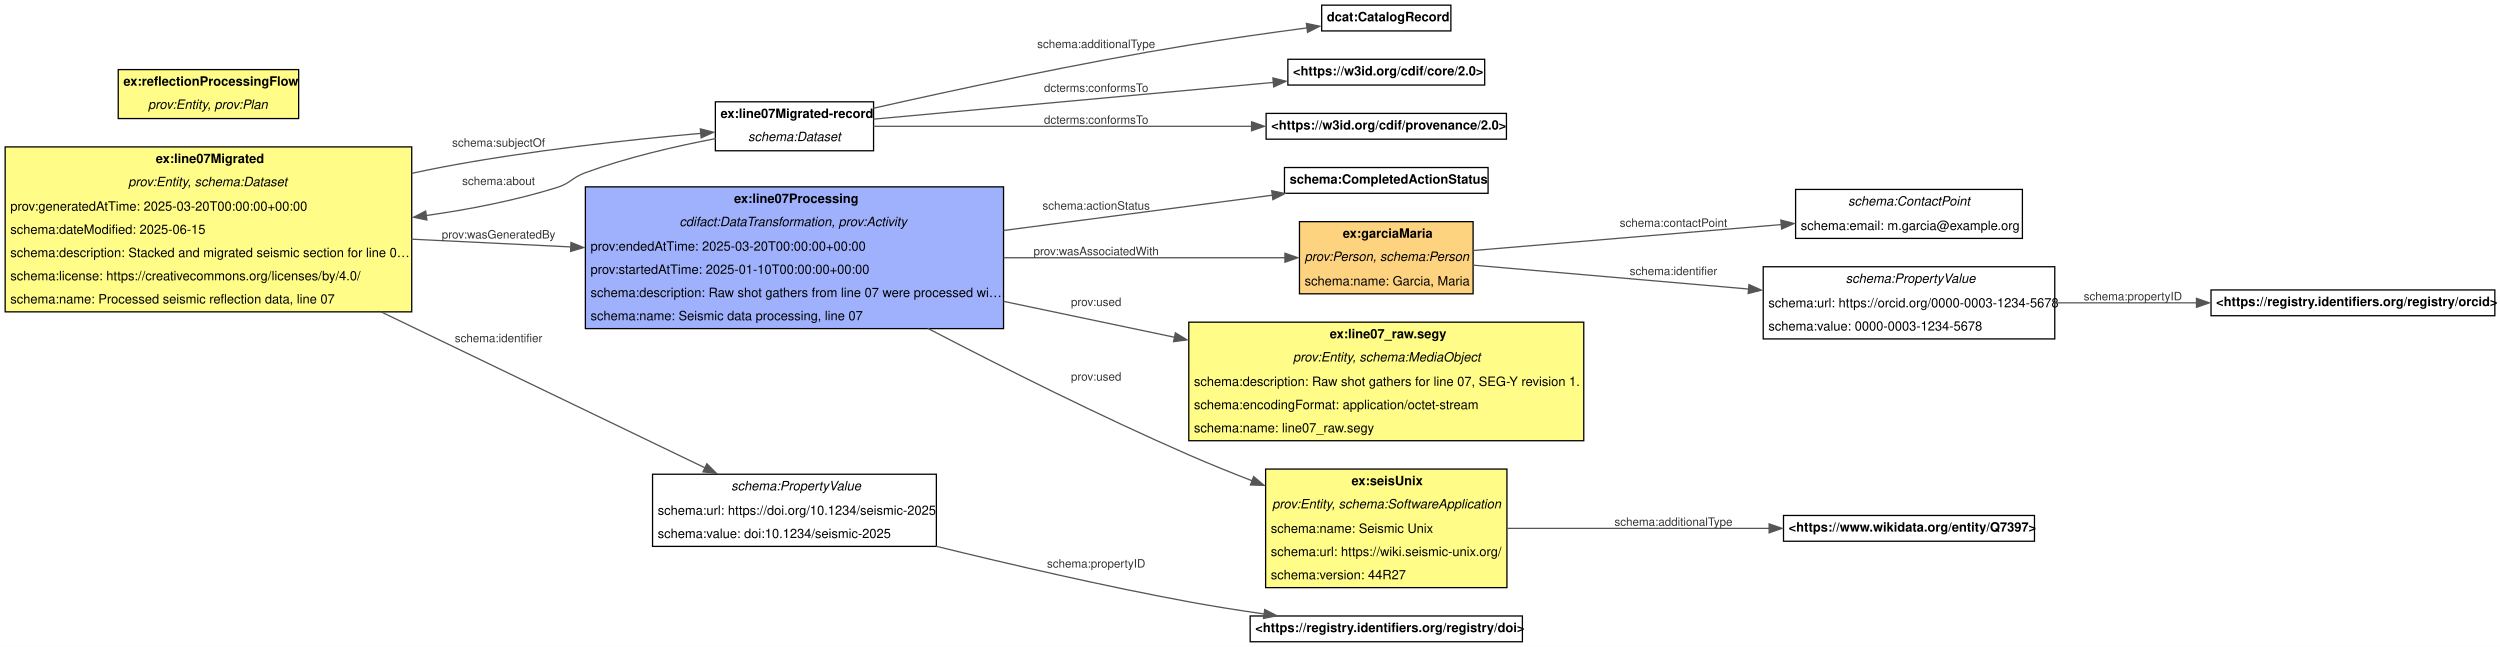
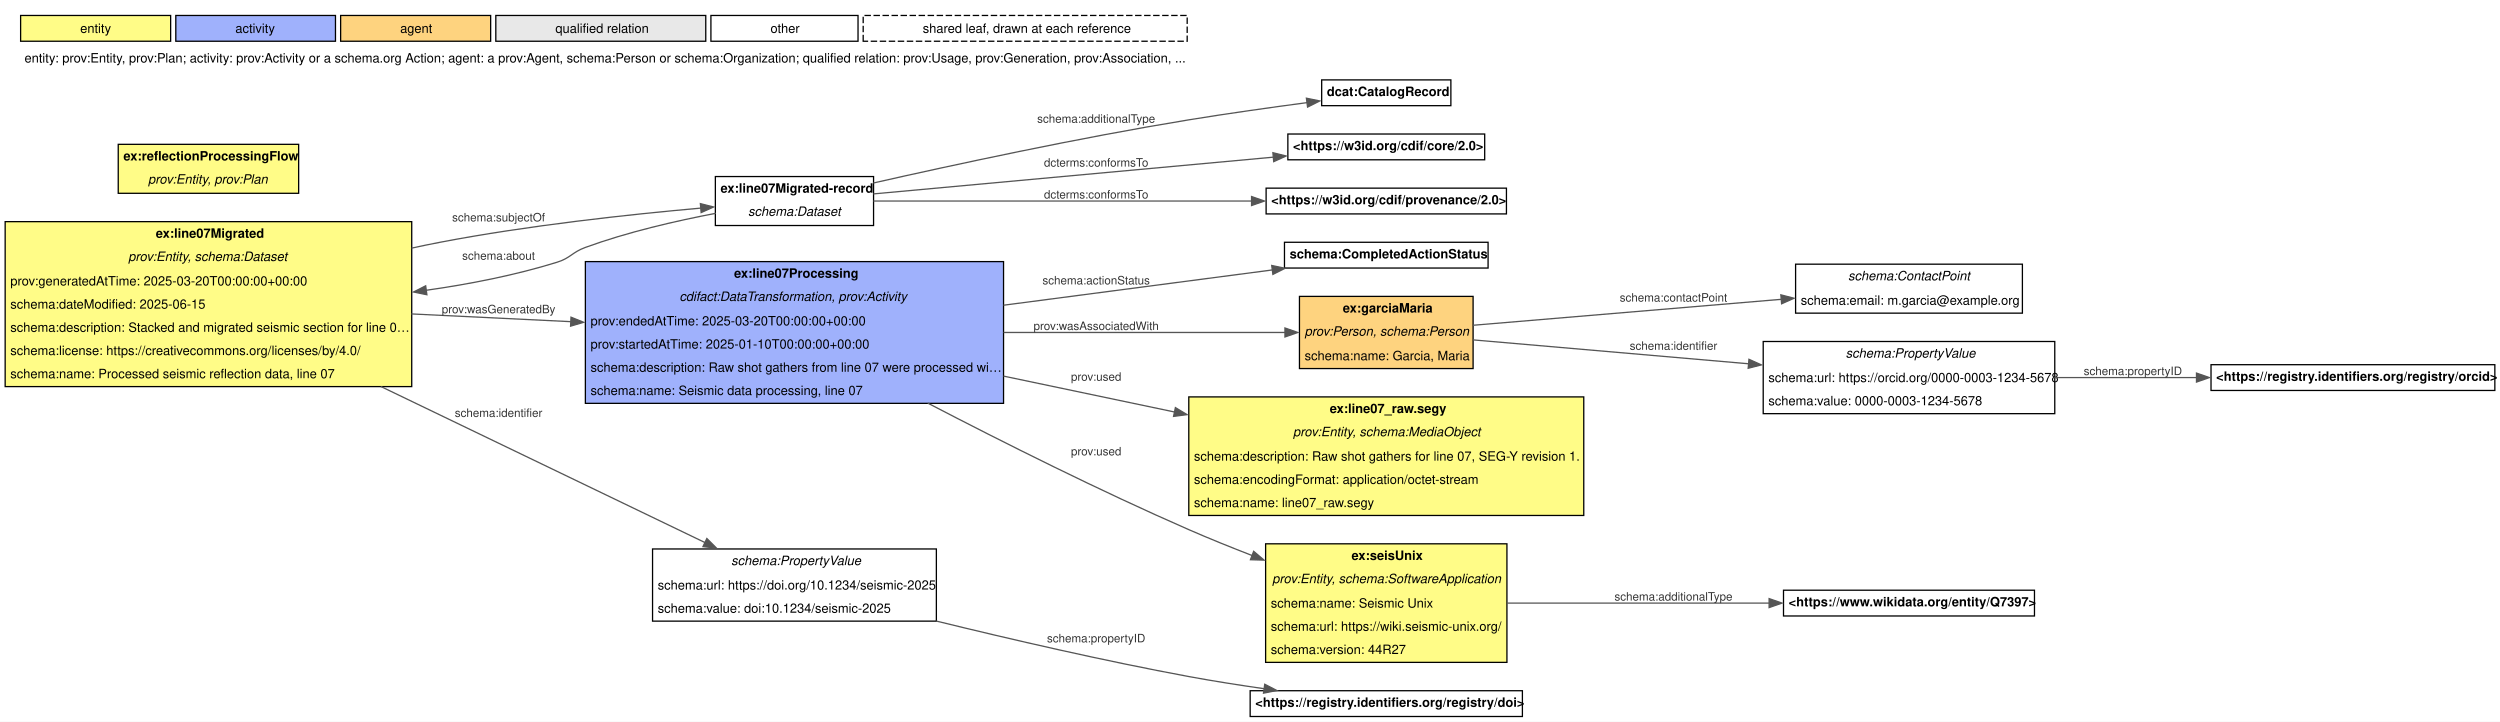
- <svg xmlns="http://www.w3.org/2000/svg" xmlns:xlink="http://www.w3.org/1999/xlink" viewBox="0.00 0.00 1940.00 502.00">
-   <g id="graph0" class="graph" transform="scale(1 1) rotate(0) translate(4 498)">
-     <polygon fill="white" stroke="none" points="-4,4 -4,-498 1936,-498 1936,4 -4,4" />
+ <svg xmlns="http://www.w3.org/2000/svg" xmlns:xlink="http://www.w3.org/1999/xlink" viewBox="0.00 0.00 1940.00 560.00">
+   <g id="graph0" class="graph" transform="scale(1 1) rotate(0) translate(4 556)">
+     <polygon fill="white" stroke="none" points="-4,4 -4,-556 1936,-556 1936,4 -4,4" />
+     <polygon fill="#fffc87" stroke="none" points="12,-524 12,-544 128.42,-544 128.42,-524 12,-524" />
+     <polygon fill="none" stroke="black" points="12,-524 12,-544 128.42,-544 128.42,-524 12,-524" />
+     <text xml:space="preserve" text-anchor="start" x="58.21" y="-530.5" font-family="Helvetica,sans-Serif" font-size="10.00">entity</text>
+     <polygon fill="#9fb1fc" stroke="none" points="132.42,-524 132.42,-544 256.33,-544 256.33,-524 132.42,-524" />
+     <polygon fill="none" stroke="black" points="132.42,-524 132.42,-544 256.33,-544 256.33,-524 132.42,-524" />
+     <text xml:space="preserve" text-anchor="start" x="178.62" y="-530.5" font-family="Helvetica,sans-Serif" font-size="10.00">activity</text>
+     <polygon fill="#fed37f" stroke="none" points="260.33,-524 260.33,-544 376.75,-544 376.75,-524 260.33,-524" />
+     <polygon fill="none" stroke="black" points="260.33,-524 260.33,-544 376.75,-544 376.75,-524 260.33,-524" />
+     <text xml:space="preserve" text-anchor="start" x="306.54" y="-530.5" font-family="Helvetica,sans-Serif" font-size="10.00">agent</text>
+     <polygon fill="#e8e8e8" stroke="none" points="380.75,-524 380.75,-544 543.67,-544 543.67,-524 380.75,-524" />
+     <polygon fill="none" stroke="black" points="380.75,-524 380.75,-544 543.67,-544 543.67,-524 380.75,-524" />
+     <text xml:space="preserve" text-anchor="start" x="426.96" y="-530.5" font-family="Helvetica,sans-Serif" font-size="10.00">qualified relation</text>
+     <polygon fill="#ffffff" stroke="none" points="547.67,-524 547.67,-544 661.83,-544 661.83,-524 547.67,-524" />
+     <polygon fill="none" stroke="black" points="547.67,-524 547.67,-544 661.83,-544 661.83,-524 547.67,-524" />
+     <text xml:space="preserve" text-anchor="start" x="593.88" y="-530.5" font-family="Helvetica,sans-Serif" font-size="10.00">other</text>
+     <polygon fill="#ffffff" stroke="none" points="665.83,-524 665.83,-544 917.25,-544 917.25,-524 665.83,-524" />
+     <polygon fill="none" stroke="black" stroke-dasharray="5,2" points="665.83,-524 665.83,-544 917.25,-544 917.25,-524 665.83,-524" />
+     <text xml:space="preserve" text-anchor="start" x="712.04" y="-530.5" font-family="Helvetica,sans-Serif" font-size="10.00">shared leaf, drawn at each reference</text>
+     <text xml:space="preserve" text-anchor="start" x="15" y="-507.5" font-family="Helvetica,sans-Serif" font-size="10.00">entity: prov:Entity, prov:Plan; activity: prov:Activity or a schema.org Action; agent: a prov:Agent, schema:Person or schema:Organization; qualified relation: prov:Usage, prov:Generation, prov:Association, ...</text>
    <g id="node1" class="node">
      <polygon fill="#ffffff" stroke="none" points="992.75,-348 992.75,-368 1150.75,-368 1150.75,-348 992.75,-348" />
      <text xml:space="preserve" text-anchor="start" x="996.75" y="-355.5" font-family="Helvetica,sans-Serif" font-weight="bold" font-size="10.00">schema:CompletedActionStatus</text>
      <polygon fill="none" stroke="black" points="992.75,-348 992.75,-368 1150.75,-368 1150.75,-348 992.75,-348" />
    </g>
    <g id="node2" class="node">
      <polygon fill="#ffffff" stroke="none" points="1021.62,-474 1021.62,-494 1121.88,-494 1121.88,-474 1021.62,-474" />
      <text xml:space="preserve" text-anchor="start" x="1025.62" y="-481.5" font-family="Helvetica,sans-Serif" font-weight="bold" font-size="10.00">dcat:CatalogRecord</text>
      <polygon fill="none" stroke="black" points="1021.62,-474 1021.62,-494 1121.88,-494 1121.88,-474 1021.62,-474" />
    </g>
    <g id="node3" class="node">
      <polygon fill="#fed37f" stroke="none" points="1004.38,-270 1004.38,-326 1139.12,-326 1139.12,-270 1004.38,-270" />
      <text xml:space="preserve" text-anchor="start" x="1038" y="-313.5" font-family="Helvetica,sans-Serif" font-weight="bold" font-size="10.00">ex:garciaMaria</text>
      <text xml:space="preserve" text-anchor="start" x="1008.38" y="-295.5" font-family="Helvetica,sans-Serif" font-style="italic" font-size="10.00">prov:Person, schema:Person</text>
      <text xml:space="preserve" text-anchor="start" x="1008.38" y="-276.5" font-family="Helvetica,sans-Serif" font-size="10.00">schema:name: Garcia, Maria</text>
      <polygon fill="none" stroke="black" points="1004.38,-270 1004.38,-326 1139.12,-326 1139.12,-270 1004.38,-270" />
    </g>
    <g id="node15" class="node">
      <polygon fill="#ffffff" stroke="none" points="1389.38,-313 1389.38,-351 1565.38,-351 1565.38,-313 1389.38,-313" />
      <text xml:space="preserve" text-anchor="start" x="1430.12" y="-338.5" font-family="Helvetica,sans-Serif" font-style="italic" font-size="10.00">schema:ContactPoint</text>
      <text xml:space="preserve" text-anchor="start" x="1393.38" y="-319.5" font-family="Helvetica,sans-Serif" font-size="10.00">schema:email: m.garcia@example.org</text>
      <polygon fill="none" stroke="black" points="1389.38,-313 1389.38,-351 1565.38,-351 1565.38,-313 1389.38,-313" />
    </g>
    <g id="edge3" class="edge">
      <path fill="none" stroke="#555555" d="M1138.95,-303.58C1204.04,-309.06 1304.17,-317.49 1378.47,-323.75" />
      <polygon fill="#555555" stroke="#555555" points="1377.93,-327.22 1388.19,-324.57 1378.52,-320.24 1377.93,-327.22" />
      <text xml:space="preserve" text-anchor="middle" x="1294.62" y="-321.98" font-family="Helvetica,sans-Serif" font-size="9.00" fill="#333333">schema:contactPoint</text>
    </g>
    <g id="node17" class="node">
      <polygon fill="#ffffff" stroke="none" points="1364.25,-235 1364.25,-291 1590.5,-291 1590.5,-235 1364.25,-235" />
      <text xml:space="preserve" text-anchor="start" x="1428.25" y="-278.5" font-family="Helvetica,sans-Serif" font-style="italic" font-size="10.00">schema:PropertyValue</text>
      <text xml:space="preserve" text-anchor="start" x="1368.25" y="-259.5" font-family="Helvetica,sans-Serif" font-size="10.00">schema:url: https://orcid.org/0000-0003-1234-5678</text>
      <text xml:space="preserve" text-anchor="start" x="1368.25" y="-241.5" font-family="Helvetica,sans-Serif" font-size="10.00">schema:value: 0000-0003-1234-5678</text>
      <polygon fill="none" stroke="black" points="1364.25,-235 1364.25,-291 1590.5,-291 1590.5,-235 1364.25,-235" />
    </g>
    <g id="edge4" class="edge">
      <path fill="none" stroke="#555555" d="M1138.95,-292.26C1196.9,-287.23 1282.63,-279.8 1353.17,-273.68" />
      <polygon fill="#555555" stroke="#555555" points="1353.19,-277.2 1362.85,-272.84 1352.58,-270.22 1353.19,-277.2" />
      <text xml:space="preserve" text-anchor="middle" x="1294.62" y="-284.55" font-family="Helvetica,sans-Serif" font-size="9.00" fill="#333333">schema:identifier</text>
    </g>
    <g id="node4" class="node">
      <polygon fill="#fffc87" stroke="none" points="0,-256 0,-384 315.5,-384 315.5,-256 0,-256" />
      <text xml:space="preserve" text-anchor="start" x="116.88" y="-371.5" font-family="Helvetica,sans-Serif" font-weight="bold" font-size="10.00">ex:line07Migrated</text>
      <text xml:space="preserve" text-anchor="start" x="95.5" y="-353.5" font-family="Helvetica,sans-Serif" font-style="italic" font-size="10.00">prov:Entity, schema:Dataset</text>
      <text xml:space="preserve" text-anchor="start" x="4" y="-334.5" font-family="Helvetica,sans-Serif" font-size="10.00">prov:generatedAtTime: 2025-03-20T00:00:00+00:00</text>
      <text xml:space="preserve" text-anchor="start" x="4" y="-316.5" font-family="Helvetica,sans-Serif" font-size="10.00">schema:dateModified: 2025-06-15</text>
      <g id="a_node4_0">
        <a xlink:href="#" xlink:title="Stacked and migrated seismic section for line 07. The minimal scenario of the provenance-approach comparison (implementationTesting/APPROACHES.md), based on examples/exampleCdifProvenance.json.">
          <text xml:space="preserve" text-anchor="start" x="4" y="-298.5" font-family="Helvetica,sans-Serif" font-size="10.00">schema:description: Stacked and migrated seismic section for line 0…</text>
        </a>
      </g>
      <text xml:space="preserve" text-anchor="start" x="4" y="-280.5" font-family="Helvetica,sans-Serif" font-size="10.00">schema:license: https://creativecommons.org/licenses/by/4.0/</text>
      <text xml:space="preserve" text-anchor="start" x="4" y="-262.5" font-family="Helvetica,sans-Serif" font-size="10.00">schema:name: Processed seismic reflection data, line 07</text>
      <polygon fill="none" stroke="black" points="0,-256 0,-384 315.5,-384 315.5,-256 0,-256" />
    </g>
    <g id="node5" class="node">
      <polygon fill="#ffffff" stroke="none" points="551.12,-381 551.12,-419 673.88,-419 673.88,-381 551.12,-381" />
      <text xml:space="preserve" text-anchor="start" x="555.12" y="-406.5" font-family="Helvetica,sans-Serif" font-weight="bold" font-size="10.00">ex:line07Migrated-record</text>
      <text xml:space="preserve" text-anchor="start" x="576.5" y="-388.5" font-family="Helvetica,sans-Serif" font-style="italic" font-size="10.00">schema:Dataset</text>
      <polygon fill="none" stroke="black" points="551.12,-381 551.12,-419 673.88,-419 673.88,-381 551.12,-381" />
    </g>
    <g id="edge6" class="edge">
      <path fill="none" stroke="#555555" d="M315.39,-363.45C322.84,-365.08 330.24,-366.61 337.5,-368 405.71,-381.07 484.56,-389.6 540.11,-394.54" />
      <polygon fill="#555555" stroke="#555555" points="539.48,-398 549.74,-395.38 540.08,-391.02 539.48,-398" />
      <text xml:space="preserve" text-anchor="middle" x="382.88" y="-384.19" font-family="Helvetica,sans-Serif" font-size="9.00" fill="#333333">schema:subjectOf</text>
    </g>
    <g id="node6" class="node">
      <polygon fill="#9fb1fc" stroke="none" points="450.25,-243 450.25,-353 774.75,-353 774.75,-243 450.25,-243" />
      <text xml:space="preserve" text-anchor="start" x="565.62" y="-340.5" font-family="Helvetica,sans-Serif" font-weight="bold" font-size="10.00">ex:line07Processing</text>
      <text xml:space="preserve" text-anchor="start" x="523.25" y="-322.5" font-family="Helvetica,sans-Serif" font-style="italic" font-size="10.00">cdifact:DataTransformation, prov:Activity</text>
      <text xml:space="preserve" text-anchor="start" x="454.25" y="-303.5" font-family="Helvetica,sans-Serif" font-size="10.00">prov:endedAtTime: 2025-03-20T00:00:00+00:00</text>
      <text xml:space="preserve" text-anchor="start" x="454.25" y="-285.5" font-family="Helvetica,sans-Serif" font-size="10.00">prov:startedAtTime: 2025-01-10T00:00:00+00:00</text>
      <g id="a_node6_1">
        <a xlink:href="#" xlink:title="Raw shot gathers from line 07 were processed with a standard reflection flow: deconvolution, stacking and migration.">
          <text xml:space="preserve" text-anchor="start" x="454.25" y="-267.5" font-family="Helvetica,sans-Serif" font-size="10.00">schema:description: Raw shot gathers from line 07 were processed wi…</text>
        </a>
      </g>
      <text xml:space="preserve" text-anchor="start" x="454.25" y="-249.5" font-family="Helvetica,sans-Serif" font-size="10.00">schema:name: Seismic data processing, line 07</text>
      <polygon fill="none" stroke="black" points="450.25,-243 450.25,-353 774.75,-353 774.75,-243 450.25,-243" />
    </g>
    <g id="edge7" class="edge">
      <path fill="none" stroke="#555555" d="M315.19,-312.4C355.15,-310.46 398.32,-308.36 439.02,-306.38" />
      <polygon fill="#555555" stroke="#555555" points="439.1,-309.88 448.92,-305.9 438.76,-302.89 439.1,-309.88" />
      <text xml:space="preserve" text-anchor="middle" x="382.88" y="-312.92" font-family="Helvetica,sans-Serif" font-size="9.00" fill="#333333">prov:wasGeneratedBy</text>
    </g>
    <g id="node16" class="node">
      <polygon fill="#ffffff" stroke="none" points="502.38,-74 502.38,-130 722.62,-130 722.62,-74 502.38,-74" />
      <text xml:space="preserve" text-anchor="start" x="563.38" y="-117.5" font-family="Helvetica,sans-Serif" font-style="italic" font-size="10.00">schema:PropertyValue</text>
      <text xml:space="preserve" text-anchor="start" x="506.38" y="-98.5" font-family="Helvetica,sans-Serif" font-size="10.00">schema:url: https://doi.org/10.1234/seismic-2025</text>
      <text xml:space="preserve" text-anchor="start" x="506.38" y="-80.5" font-family="Helvetica,sans-Serif" font-size="10.00">schema:value: doi:10.1234/seismic-2025</text>
      <polygon fill="none" stroke="black" points="502.38,-74 502.38,-130 722.62,-130 722.62,-74 502.38,-74" />
    </g>
    <g id="edge5" class="edge">
      <path fill="none" stroke="#555555" d="M291.53,-256.07C374.01,-216.35 476.6,-166.95 543.04,-134.97" />
      <polygon fill="#555555" stroke="#555555" points="544.52,-138.13 552.02,-130.64 541.49,-131.83 544.52,-138.13" />
      <text xml:space="preserve" text-anchor="middle" x="382.88" y="-232.48" font-family="Helvetica,sans-Serif" font-size="9.00" fill="#333333">schema:identifier</text>
    </g>
    <g id="edge11" class="edge">
      <path fill="none" stroke="#555555" d="M673.7,-413.99C735.02,-427.87 832.99,-449.03 918.5,-463 948.7,-467.93 982.41,-472.66 1010.41,-476.38" />
      <polygon fill="#555555" stroke="#555555" points="1009.76,-479.82 1020.13,-477.66 1010.67,-472.88 1009.76,-479.82" />
      <text xml:space="preserve" text-anchor="middle" x="846.62" y="-460.75" font-family="Helvetica,sans-Serif" font-size="9.00" fill="#333333">schema:additionalType</text>
    </g>
    <g id="edge10" class="edge">
      <path fill="none" stroke="#555555" d="M551.46,-390.47C520.65,-384.62 482.85,-375.92 450.25,-364 439.89,-360.21 438.79,-355.77 428.25,-352.5 395.96,-342.48 360.61,-335.53 326.44,-330.7" />
      <polygon fill="#555555" stroke="#555555" points="327.27,-327.28 316.89,-329.41 326.33,-334.22 327.27,-327.28" />
      <text xml:space="preserve" text-anchor="middle" x="382.88" y="-354.45" font-family="Helvetica,sans-Serif" font-size="9.00" fill="#333333">schema:about</text>
    </g>
    <g id="node12" class="node">
      <polygon fill="#ffffff" stroke="none" points="995.38,-432 995.38,-452 1148.12,-452 1148.12,-432 995.38,-432" />
      <text xml:space="preserve" text-anchor="start" x="999.38" y="-439.5" font-family="Helvetica,sans-Serif" font-weight="bold" font-size="10.00">&lt;https://w3id.org/cdif/core/2.0&gt;</text>
      <polygon fill="none" stroke="black" points="995.38,-432 995.38,-452 1148.12,-452 1148.12,-432 995.38,-432" />
    </g>
    <g id="edge8" class="edge">
      <path fill="none" stroke="#555555" d="M673.75,-405.53C753.17,-412.83 893.41,-425.71 984.18,-434.05" />
      <polygon fill="#555555" stroke="#555555" points="983.76,-437.52 994.04,-434.95 984.4,-430.55 983.76,-437.52" />
      <text xml:space="preserve" text-anchor="middle" x="846.62" y="-426.71" font-family="Helvetica,sans-Serif" font-size="9.00" fill="#333333">dcterms:conformsTo</text>
    </g>
    <g id="node13" class="node">
      <polygon fill="#ffffff" stroke="none" points="978.5,-390 978.5,-410 1165,-410 1165,-390 978.5,-390" />
      <text xml:space="preserve" text-anchor="start" x="982.5" y="-397.5" font-family="Helvetica,sans-Serif" font-weight="bold" font-size="10.00">&lt;https://w3id.org/cdif/provenance/2.0&gt;</text>
      <polygon fill="none" stroke="black" points="978.5,-390 978.5,-410 1165,-410 1165,-390 978.5,-390" />
    </g>
    <g id="edge9" class="edge">
      <path fill="none" stroke="#555555" d="M673.75,-400C748.4,-400 876.8,-400 967.32,-400" />
      <polygon fill="#555555" stroke="#555555" points="967.21,-403.5 977.21,-400 967.21,-396.5 967.21,-403.5" />
      <text xml:space="preserve" text-anchor="middle" x="846.62" y="-401.95" font-family="Helvetica,sans-Serif" font-size="9.00" fill="#333333">dcterms:conformsTo</text>
    </g>
    <g id="edge12" class="edge">
      <path fill="none" stroke="#555555" d="M774.71,-319.15C845,-328.38 924.63,-338.83 983.58,-346.56" />
      <polygon fill="#555555" stroke="#555555" points="982.85,-350 993.22,-347.83 983.76,-343.05 982.85,-350" />
      <text xml:space="preserve" text-anchor="middle" x="846.62" y="-335.32" font-family="Helvetica,sans-Serif" font-size="9.00" fill="#333333">schema:actionStatus</text>
    </g>
    <g id="edge15" class="edge">
      <path fill="none" stroke="#555555" d="M774.71,-298C848.99,-298 933.69,-298 993.41,-298" />
      <polygon fill="#555555" stroke="#555555" points="993.12,-301.5 1003.12,-298 993.12,-294.5 993.12,-301.5" />
      <text xml:space="preserve" text-anchor="middle" x="846.62" y="-299.95" font-family="Helvetica,sans-Serif" font-size="9.00" fill="#333333">prov:wasAssociatedWith</text>
    </g>
    <g id="node7" class="node">
      <polygon fill="#fffc87" stroke="none" points="918.5,-156 918.5,-248 1225,-248 1225,-156 918.5,-156" />
      <text xml:space="preserve" text-anchor="start" x="1027.88" y="-235.5" font-family="Helvetica,sans-Serif" font-weight="bold" font-size="10.00">ex:line07_raw.segy</text>
      <text xml:space="preserve" text-anchor="start" x="999.38" y="-217.5" font-family="Helvetica,sans-Serif" font-style="italic" font-size="10.00">prov:Entity, schema:MediaObject</text>
      <text xml:space="preserve" text-anchor="start" x="922.5" y="-198.5" font-family="Helvetica,sans-Serif" font-size="10.00">schema:description: Raw shot gathers for line 07, SEG-Y revision 1.</text>
      <text xml:space="preserve" text-anchor="start" x="922.5" y="-180.5" font-family="Helvetica,sans-Serif" font-size="10.00">schema:encodingFormat: application/octet-stream</text>
      <text xml:space="preserve" text-anchor="start" x="922.5" y="-162.5" font-family="Helvetica,sans-Serif" font-size="10.00">schema:name: line07_raw.segy</text>
      <polygon fill="none" stroke="black" points="918.5,-156 918.5,-248 1225,-248 1225,-156 918.5,-156" />
    </g>
    <g id="edge13" class="edge">
      <path fill="none" stroke="#555555" d="M774.71,-264.15C817.76,-255.12 864.31,-245.34 907.47,-236.28" />
      <polygon fill="#555555" stroke="#555555" points="908.11,-239.72 917.17,-234.24 906.67,-232.87 908.11,-239.72" />
      <text xml:space="preserve" text-anchor="middle" x="846.62" y="-260.55" font-family="Helvetica,sans-Serif" font-size="9.00" fill="#333333">prov:used</text>
    </g>
    <g id="node9" class="node">
      <polygon fill="#fffc87" stroke="none" points="978.12,-42 978.12,-134 1165.38,-134 1165.38,-42 978.12,-42" />
      <text xml:space="preserve" text-anchor="start" x="1044.75" y="-121.5" font-family="Helvetica,sans-Serif" font-weight="bold" font-size="10.00">ex:seisUnix</text>
      <text xml:space="preserve" text-anchor="start" x="983.25" y="-103.5" font-family="Helvetica,sans-Serif" font-style="italic" font-size="10.00">prov:Entity, schema:SoftwareApplication</text>
      <text xml:space="preserve" text-anchor="start" x="982.12" y="-84.5" font-family="Helvetica,sans-Serif" font-size="10.00">schema:name: Seismic Unix</text>
      <text xml:space="preserve" text-anchor="start" x="982.12" y="-66.5" font-family="Helvetica,sans-Serif" font-size="10.00">schema:url: https://wiki.seismic-unix.org/</text>
      <text xml:space="preserve" text-anchor="start" x="982.12" y="-48.5" font-family="Helvetica,sans-Serif" font-size="10.00">schema:version: 44R27</text>
      <polygon fill="none" stroke="black" points="978.12,-42 978.12,-134 1165.38,-134 1165.38,-42 978.12,-42" />
    </g>
    <g id="edge14" class="edge">
      <path fill="none" stroke="#555555" d="M715.96,-243.17C774.54,-212.69 849.82,-174.98 918.5,-145 934.35,-138.08 951.34,-131.21 968.01,-124.76" />
      <polygon fill="#555555" stroke="#555555" points="968.84,-128.19 976.92,-121.34 966.33,-121.65 968.84,-128.19" />
      <text xml:space="preserve" text-anchor="middle" x="846.62" y="-202.64" font-family="Helvetica,sans-Serif" font-size="9.00" fill="#333333">prov:used</text>
    </g>
    <g id="node8" class="node">
      <polygon fill="#fffc87" stroke="none" points="87.75,-406 87.75,-444 227.75,-444 227.75,-406 87.75,-406" />
      <text xml:space="preserve" text-anchor="start" x="91.75" y="-431.5" font-family="Helvetica,sans-Serif" font-weight="bold" font-size="10.00">ex:reflectionProcessingFlow</text>
      <text xml:space="preserve" text-anchor="start" x="110.88" y="-413.5" font-family="Helvetica,sans-Serif" font-style="italic" font-size="10.00">prov:Entity, prov:Plan</text>
      <polygon fill="none" stroke="black" points="87.75,-406 87.75,-444 227.75,-444 227.75,-406 87.75,-406" />
    </g>
    <g id="node14" class="node">
      <polygon fill="#ffffff" stroke="none" points="1380,-78 1380,-98 1574.75,-98 1574.75,-78 1380,-78" />
      <text xml:space="preserve" text-anchor="start" x="1384" y="-85.5" font-family="Helvetica,sans-Serif" font-weight="bold" font-size="10.00">&lt;https://www.wikidata.org/entity/Q7397&gt;</text>
      <polygon fill="none" stroke="black" points="1380,-78 1380,-98 1574.75,-98 1574.75,-78 1380,-78" />
    </g>
    <g id="edge16" class="edge">
      <path fill="none" stroke="#555555" d="M1165.35,-88C1226.06,-88 1305.63,-88 1369.1,-88" />
      <polygon fill="#555555" stroke="#555555" points="1368.83,-91.5 1378.83,-88 1368.83,-84.5 1368.83,-91.5" />
      <text xml:space="preserve" text-anchor="middle" x="1294.62" y="-89.95" font-family="Helvetica,sans-Serif" font-size="9.00" fill="#333333">schema:additionalType</text>
    </g>
    <g id="node10" class="node">
      <polygon fill="#ffffff" stroke="none" points="966.12,0 966.12,-20 1177.38,-20 1177.38,0 966.12,0" />
      <text xml:space="preserve" text-anchor="start" x="970.12" y="-7.5" font-family="Helvetica,sans-Serif" font-weight="bold" font-size="10.00">&lt;https://registry.identifiers.org/registry/doi&gt;</text>
      <polygon fill="none" stroke="black" points="966.12,0 966.12,-20 1177.38,-20 1177.38,0 966.12,0" />
    </g>
    <g id="node11" class="node">
      <polygon fill="#ffffff" stroke="none" points="1711.75,-253 1711.75,-273 1932,-273 1932,-253 1711.75,-253" />
      <text xml:space="preserve" text-anchor="start" x="1715.75" y="-260.5" font-family="Helvetica,sans-Serif" font-weight="bold" font-size="10.00">&lt;https://registry.identifiers.org/registry/orcid&gt;</text>
      <polygon fill="none" stroke="black" points="1711.75,-253 1711.75,-273 1932,-273 1932,-253 1711.75,-253" />
    </g>
    <g id="edge1" class="edge">
      <path fill="none" stroke="#555555" d="M722.39,-74.1C780.36,-59.89 853.01,-43.11 918.5,-31 937.36,-27.51 957.64,-24.33 977.04,-21.55" />
      <polygon fill="#555555" stroke="#555555" points="977.44,-25.03 986.85,-20.17 976.46,-18.1 977.44,-25.03" />
      <text xml:space="preserve" text-anchor="middle" x="846.62" y="-57.55" font-family="Helvetica,sans-Serif" font-size="9.00" fill="#333333">schema:propertyID</text>
    </g>
    <g id="edge2" class="edge">
      <path fill="none" stroke="#555555" d="M1590.05,-263C1625.52,-263 1664.88,-263 1700.91,-263" />
      <polygon fill="#555555" stroke="#555555" points="1700.47,-266.5 1710.47,-263 1700.47,-259.5 1700.47,-266.5" />
      <text xml:space="preserve" text-anchor="middle" x="1651.12" y="-264.95" font-family="Helvetica,sans-Serif" font-size="9.00" fill="#333333">schema:propertyID</text>
    </g>
  </g>
</svg>
